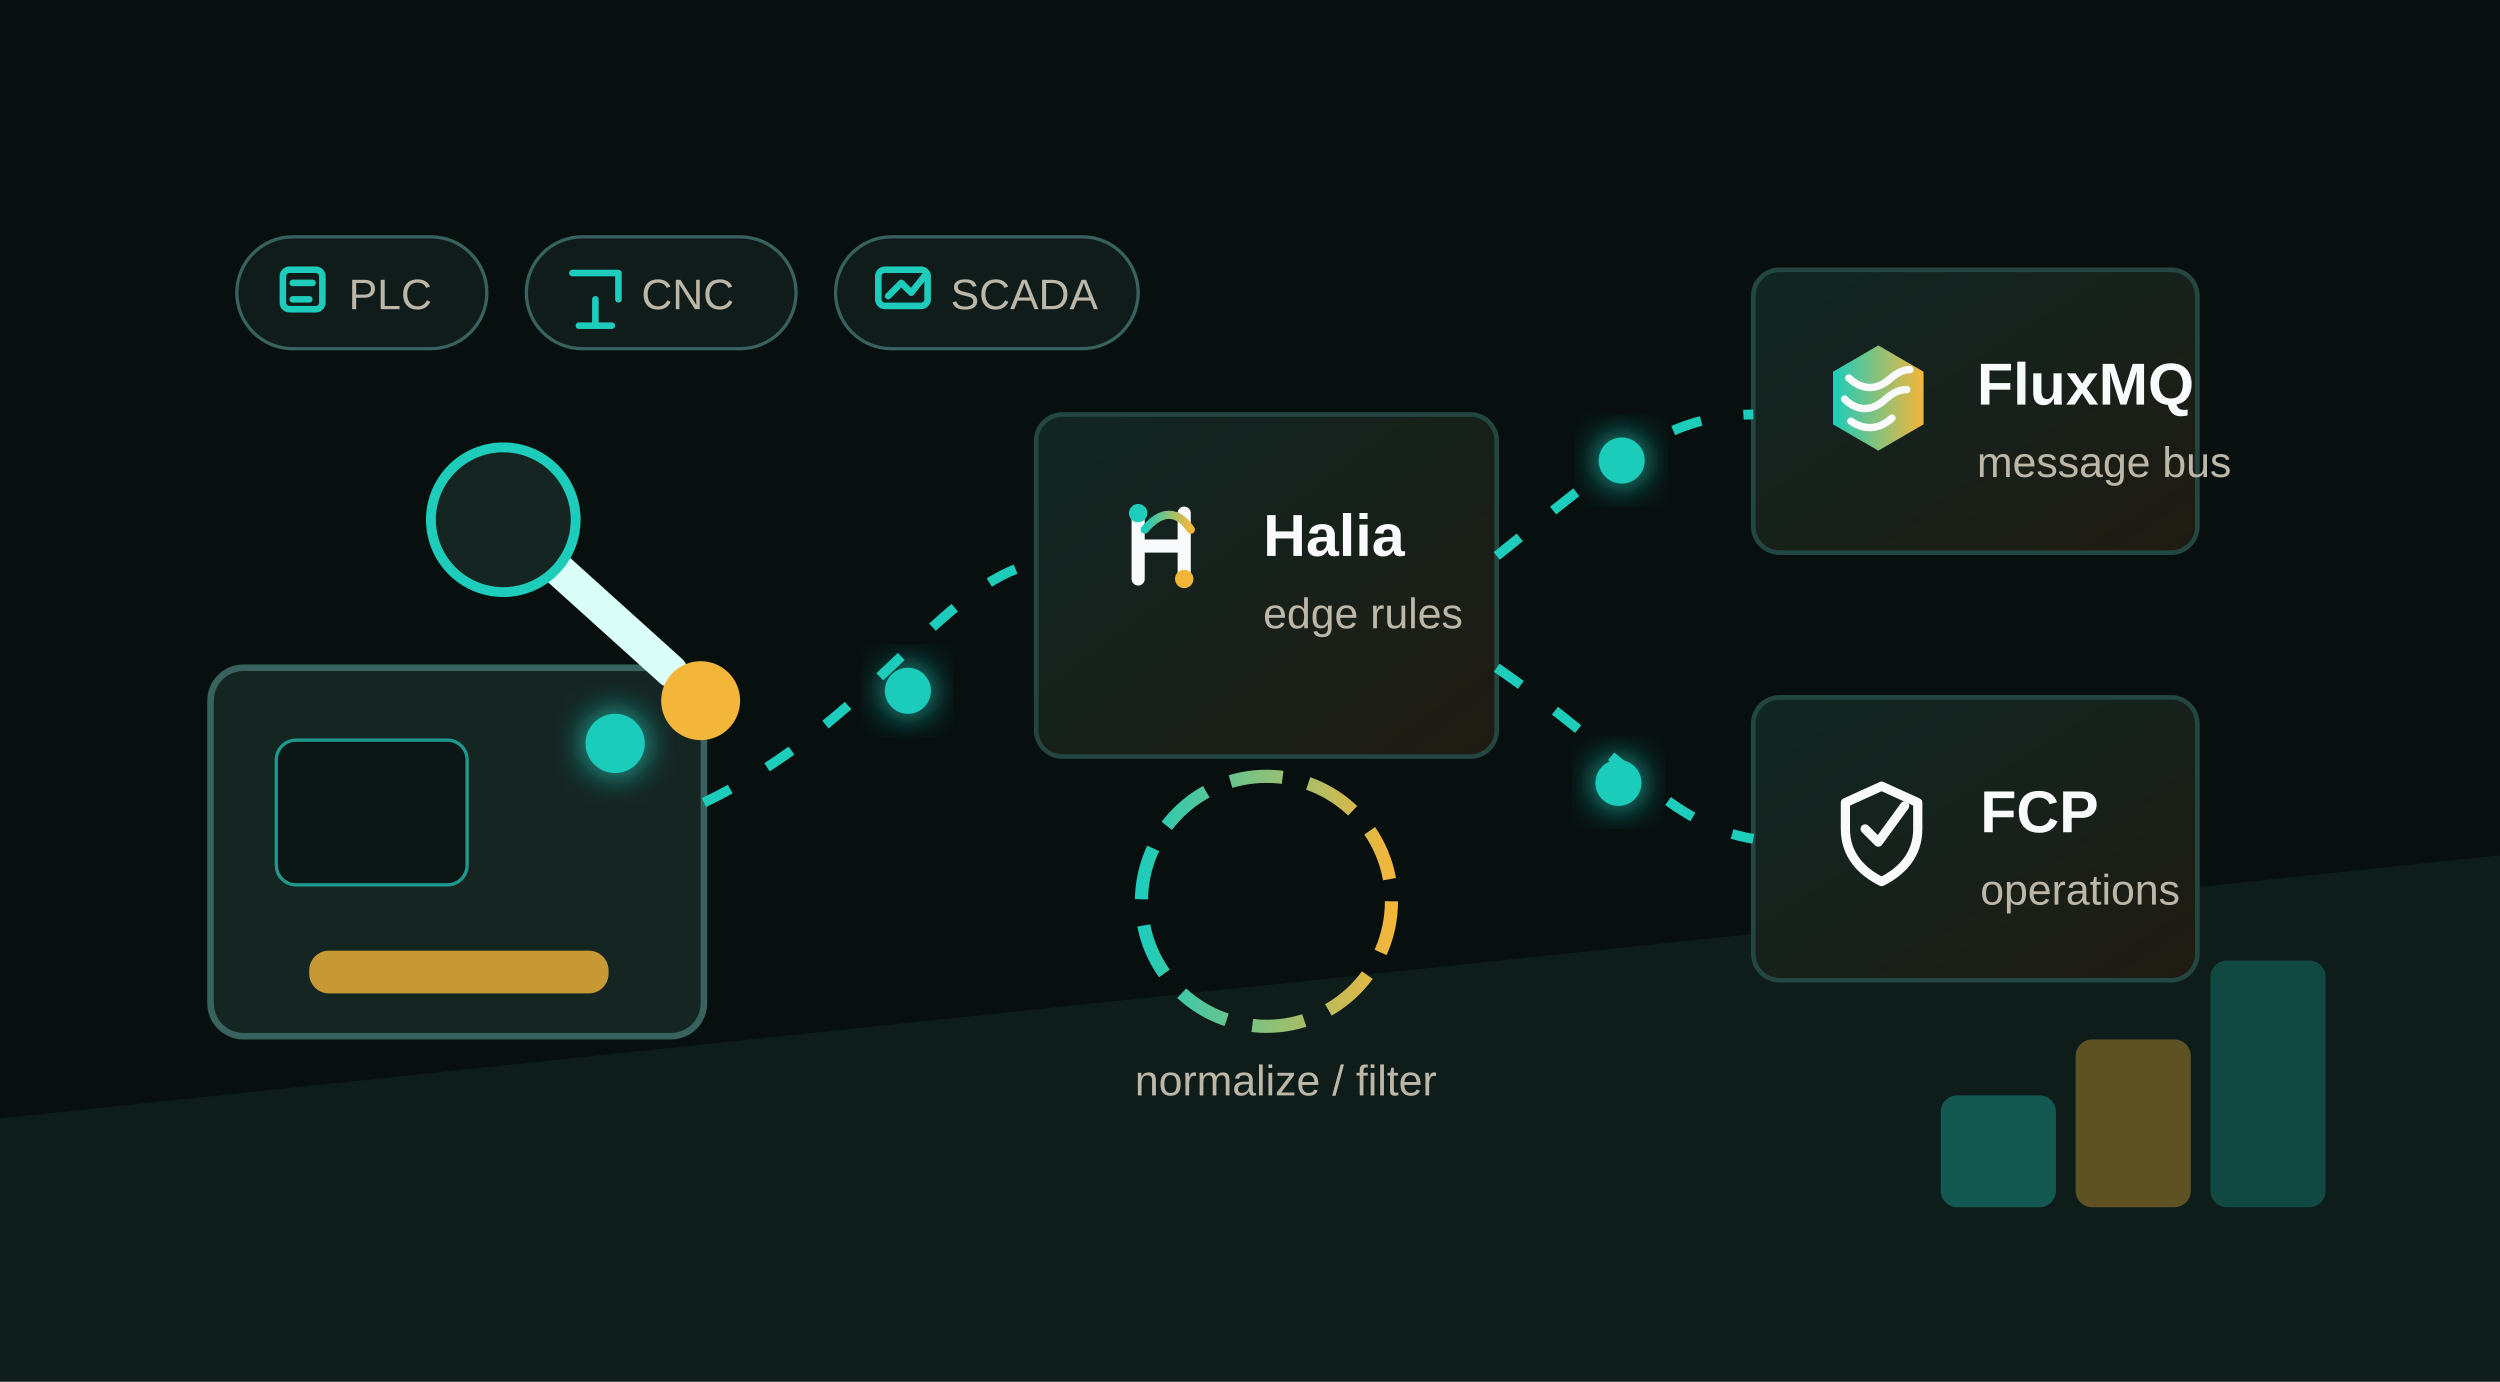
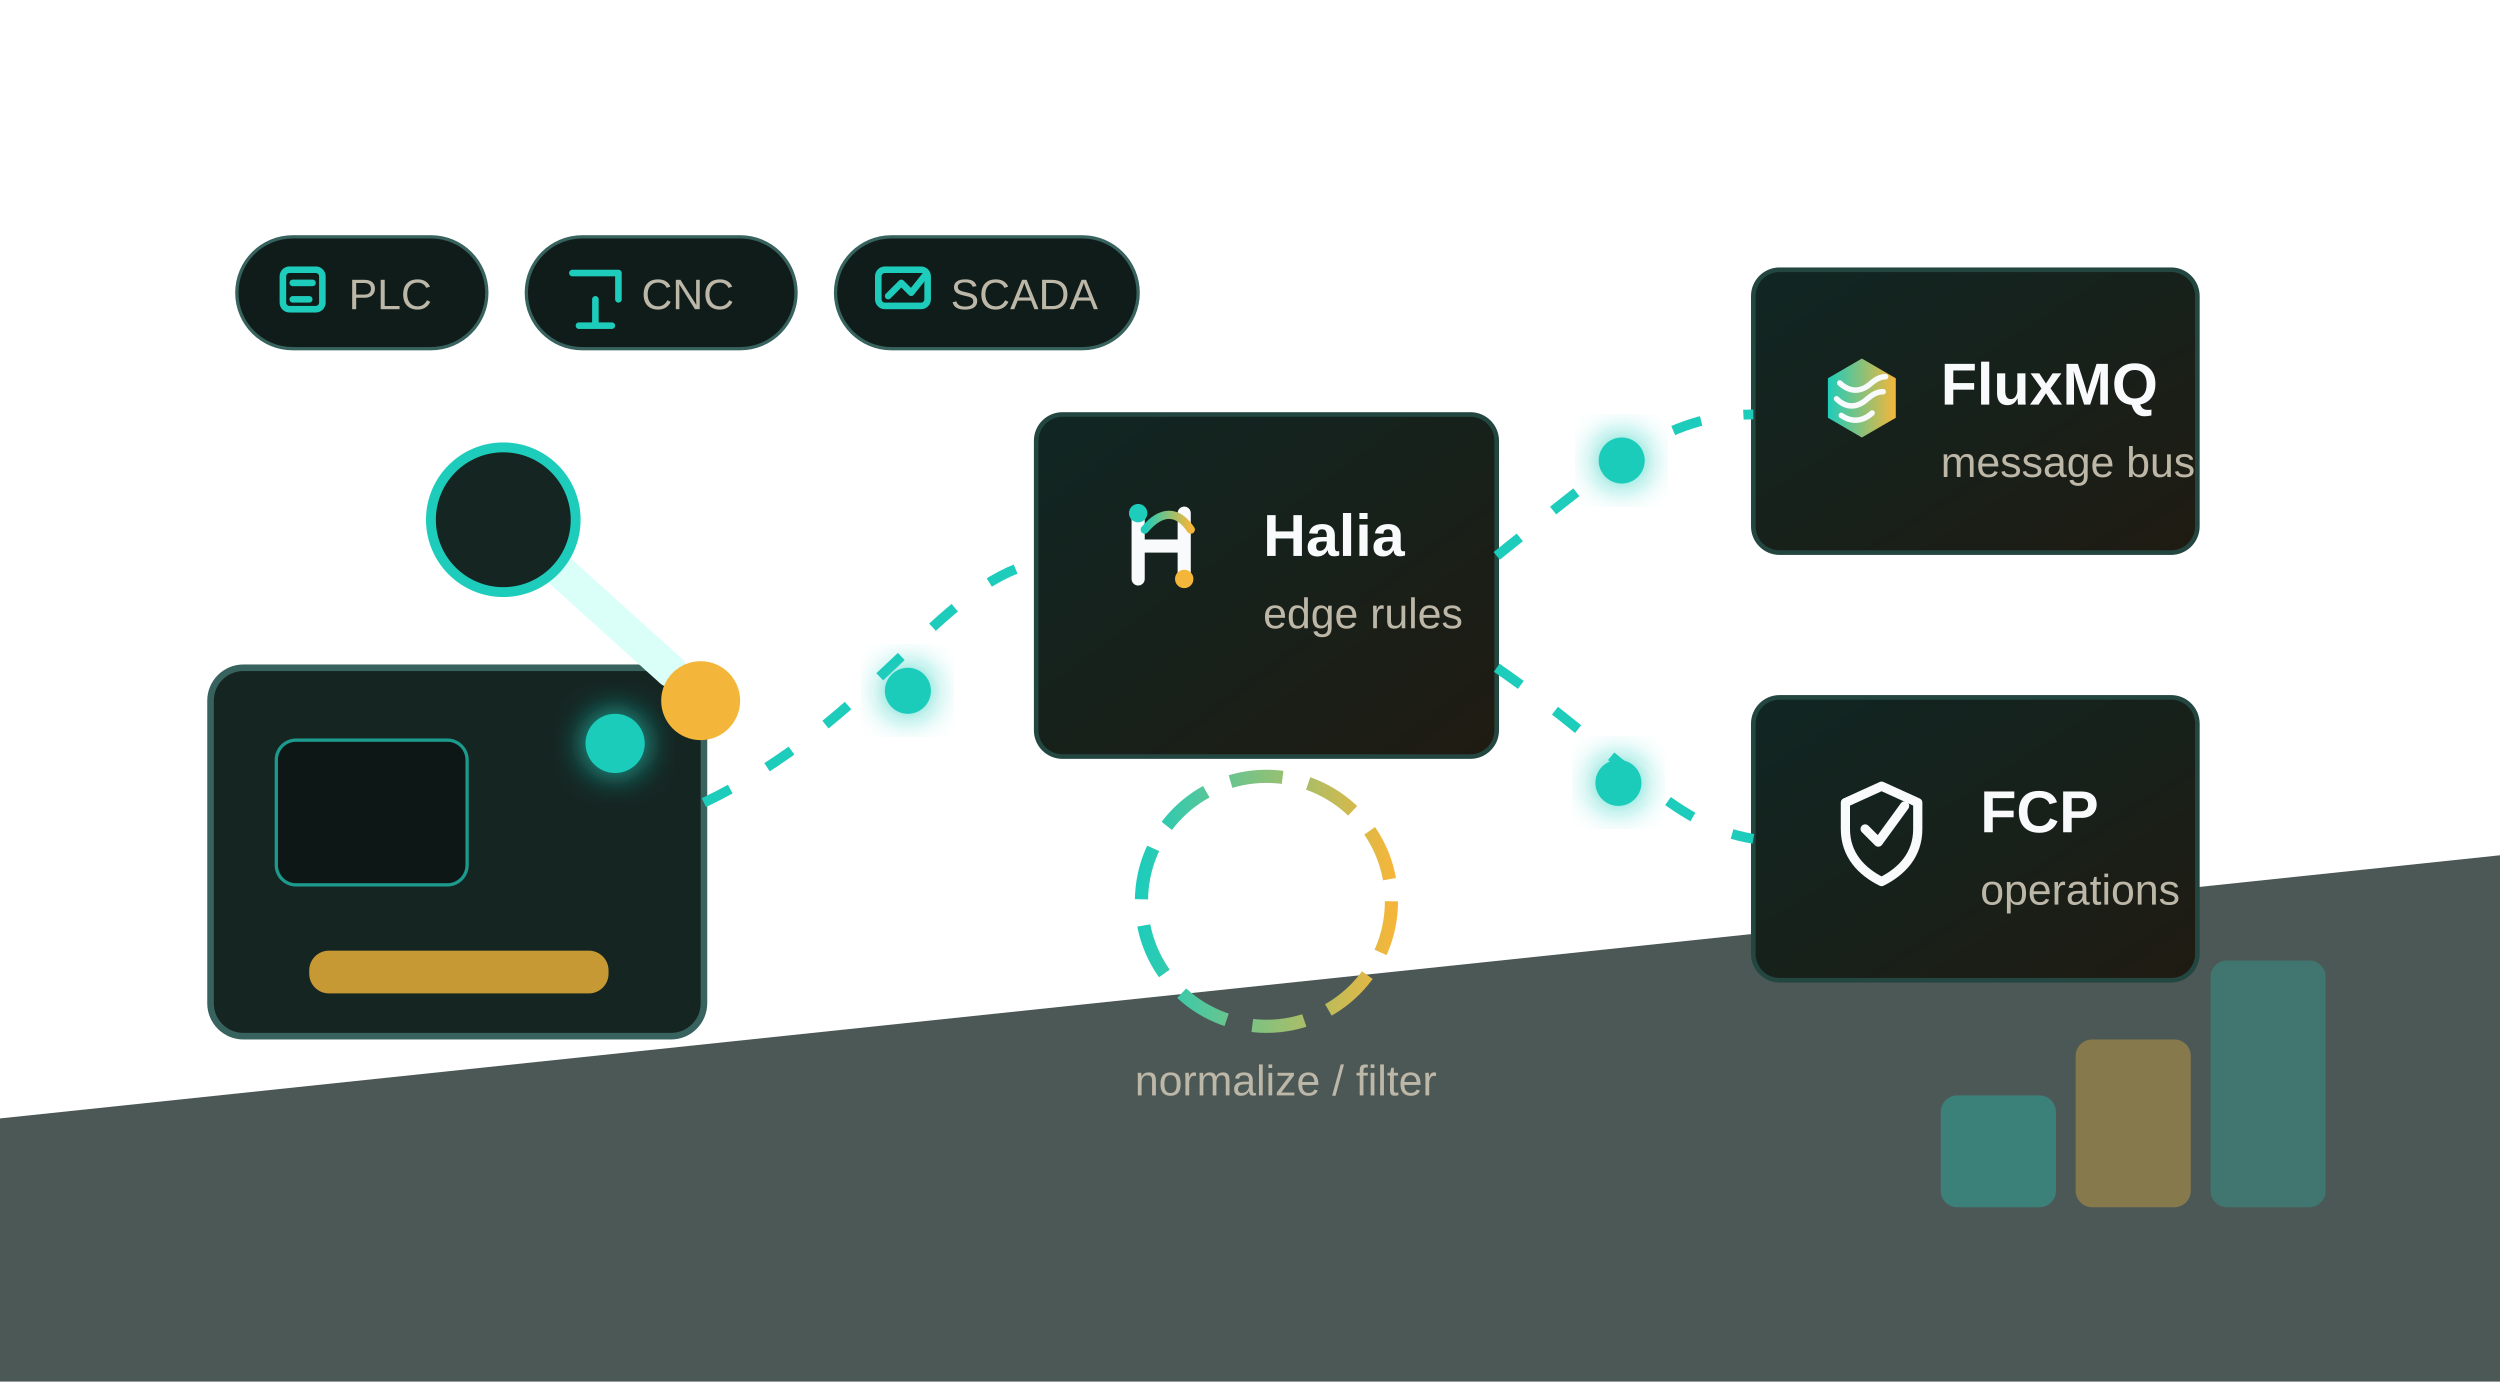
<svg xmlns="http://www.w3.org/2000/svg" viewBox="0 0 760 420" role="img" aria-labelledby="title desc">
  <defs>
    <linearGradient id="panel" x1="0" x2="1" y1="0" y2="1">
      <stop offset="0" stop-color="#102623" />
      <stop offset="1" stop-color="#1f1b12" />
    </linearGradient>
    <linearGradient id="accent" x1="0" x2="1">
      <stop offset="0" stop-color="#1eccbb" />
      <stop offset="1" stop-color="#f4b63a" />
    </linearGradient>
    <filter id="glow" x="-50%" y="-50%" width="200%" height="200%">
      <feGaussianBlur stdDeviation="5" result="blur" />
      <feMerge>
        <feMergeNode in="blur" />
        <feMergeNode in="SourceGraphic" />
      </feMerge>
    </filter>
    <style>
-       .bg{fill:#07100f}
      .card{fill:url(#panel);stroke:#244641;stroke-width:1.4}
      .line{fill:none;stroke:#1eccbb;stroke-width:3;stroke-dasharray:9 13;animation:flow 3.5s linear infinite}
      .line2{animation-delay:.75s}
      .label{font:600 18px Arial,sans-serif;fill:#f8fafc}
      .small{font:500 13px Arial,sans-serif;fill:#bdb7a8}
      .machine{fill:#152522;stroke:#37625d;stroke-width:2}
      .lamp{fill:#1eccbb;filter:url(#glow);animation:pulse 1.8s ease-in-out infinite}
      .arm{stroke:#d9fff8;stroke-width:10;stroke-linecap:round;animation:arm 4s ease-in-out infinite;transform-origin:153px 158px}
      .gear{fill:none;stroke:url(#accent);stroke-width:4;stroke-dasharray:16 8;animation:spin 9s linear infinite;transform-origin:center}
      .logoH{fill:none;stroke:#f8fafc;stroke-width:4;stroke-linecap:round;stroke-linejoin:round}
      .logoArc{fill:none;stroke:url(#accent);stroke-width:2.5;stroke-linecap:round}
      .fluxHex{fill:url(#accent)}
      .fluxWave{fill:none;stroke:#f8fafc;stroke-width:7;stroke-linecap:round}
      .logoShield{fill:none;stroke:#f8fafc;stroke-width:2.8;stroke-linejoin:round}
      .logoCheck{fill:none;stroke:#f8fafc;stroke-width:2.8;stroke-linecap:round;stroke-linejoin:round}
      .logoNode{fill:none;stroke:#f8fafc;stroke-width:2.6;stroke-linecap:round}
      .logoName{font:700 18px Arial,sans-serif;fill:#f8fafc}
      .miniIcon{fill:none;stroke:#1eccbb;stroke-width:2;stroke-linecap:round;stroke-linejoin:round}
      @keyframes flow{to{stroke-dashoffset:-88}}
      @keyframes pulse{0%,100%{opacity:.35}50%{opacity:1}}
      @keyframes arm{0%,100%{transform:rotate(-14deg)}50%{transform:rotate(18deg)}}
      @keyframes spin{to{transform:rotate(360deg)}}
    </style>
  </defs>
-   <rect class="bg" width="760" height="420" />
  <path d="M0 340 L760 260 L760 420 L0 420Z" fill="#10201e" opacity=".75" />
  <g>
    <rect class="machine" x="64" y="203" width="150" height="112" rx="10" />
    <rect x="84" y="225" width="58" height="44" rx="6" fill="#0a1211" stroke="#1eccbb" opacity=".7" />
    <circle class="lamp" cx="187" cy="226" r="9" />
    <rect x="94" y="289" width="91" height="13" rx="6" fill="#f4b63a" opacity=".8" />
    <path class="arm" d="M153 158 L204 204" />
    <circle cx="153" cy="158" r="22" fill="#152522" stroke="#1eccbb" stroke-width="3" />
    <circle cx="213" cy="213" r="12" fill="#f4b63a" />
  </g>
  <g>
    <rect x="72" y="72" width="76" height="34" rx="17" fill="#0f1c1a" stroke="#37625d" />
    <rect x="86" y="82" width="12" height="12" rx="2" fill="none" stroke="#1eccbb" stroke-width="2" />
    <path class="miniIcon" d="M89 86h6M89 91h5" />
    <text class="small" x="106" y="94">PLC</text>
    <rect x="160" y="72" width="82" height="34" rx="17" fill="#0f1c1a" stroke="#37625d" />
    <path class="miniIcon" d="M174 83h14v8M181 91v8M176 99h10" />
    <text class="small" x="195" y="94">CNC</text>
    <rect x="254" y="72" width="92" height="34" rx="17" fill="#0f1c1a" stroke="#37625d" />
    <rect x="267" y="82" width="15" height="11" rx="2" fill="none" stroke="#1eccbb" stroke-width="2" />
    <path class="miniIcon" d="M270 90l4-4 3 3 4-5" />
    <text class="small" x="289" y="94">SCADA</text>
  </g>
  <g>
    <rect class="card" x="315" y="126" width="140" height="104" rx="8" />
    <g transform="translate(333 146)">
      <path class="logoH" d="M13 10v20M27 10v20M14 20h12" />
      <path class="logoArc" d="M15 15c5-6 10-6 14 0" />
      <circle cx="13" cy="10" r="2.8" fill="#1eccbb" />
      <circle cx="27" cy="30" r="2.8" fill="#f4b63a" />
    </g>
    <text class="logoName" x="384" y="169">Halia</text>
    <text class="small" x="384" y="191">edge rules</text>
    <circle class="gear" cx="385" cy="274" r="38" />
    <text class="small" x="345" y="333">normalize / filter</text>
  </g>
  <g>
    <rect class="card" x="533" y="82" width="135" height="86" rx="8" />
    <g transform="translate(551 101)">
-       <g transform="translate(4 4) scale(.32)">
+       <g transform="translate(3 8) scale(.24)">
        <path class="fluxHex" d="M50 0 93 25v50l-43 25L7 75V25Z" />
        <path class="fluxWave" d="M22 31c13 12 27 12 40 0 6-5 12-8 18-8" />
        <path class="fluxWave" d="M18 51c12 12 26 12 39 0 7-6 13-9 20-9" />
        <path class="fluxWave" d="M24 72c13 9 27 8 39-3" />
      </g>
    </g>
-     <text class="logoName" x="601" y="123">FluxMQ</text>
-     <text class="small" x="601" y="145">message bus</text>
+     <text class="logoName" x="590" y="123">FluxMQ</text>
+     <text class="small" x="590" y="145">message bus</text>
    <rect class="card" x="533" y="212" width="135" height="86" rx="8" />
    <g transform="translate(553 232)">
      <path class="logoShield" d="M19 7l11 5v8c0 8-5 13-11 16C13 33 8 28 8 20v-8z" />
      <path class="logoCheck" d="M14 20l4 4 8-11" />
    </g>
    <text class="logoName" x="602" y="253">FCP</text>
    <text class="small" x="602" y="275">operations</text>
  </g>
  <path class="line" d="M214 244 C266 219 285 178 315 171" />
  <path class="line line2" d="M455 169 C490 141 506 126 533 126" />
  <path class="line" d="M455 203 C494 230 508 251 533 255" />
  <circle class="lamp" cx="276" cy="210" r="7" />
  <circle class="lamp" cx="493" cy="140" r="7" style="animation-delay:.7s" />
  <circle class="lamp" cx="492" cy="238" r="7" style="animation-delay:1.2s" />
  <g>
    <rect x="590" y="333" width="35" height="34" rx="5" fill="#1eccbb" opacity=".35" />
    <rect x="631" y="316" width="35" height="51" rx="5" fill="#f4b63a" opacity=".35" />
    <rect x="672" y="292" width="35" height="75" rx="5" fill="#1eccbb" opacity=".25" />
  </g>
</svg>
